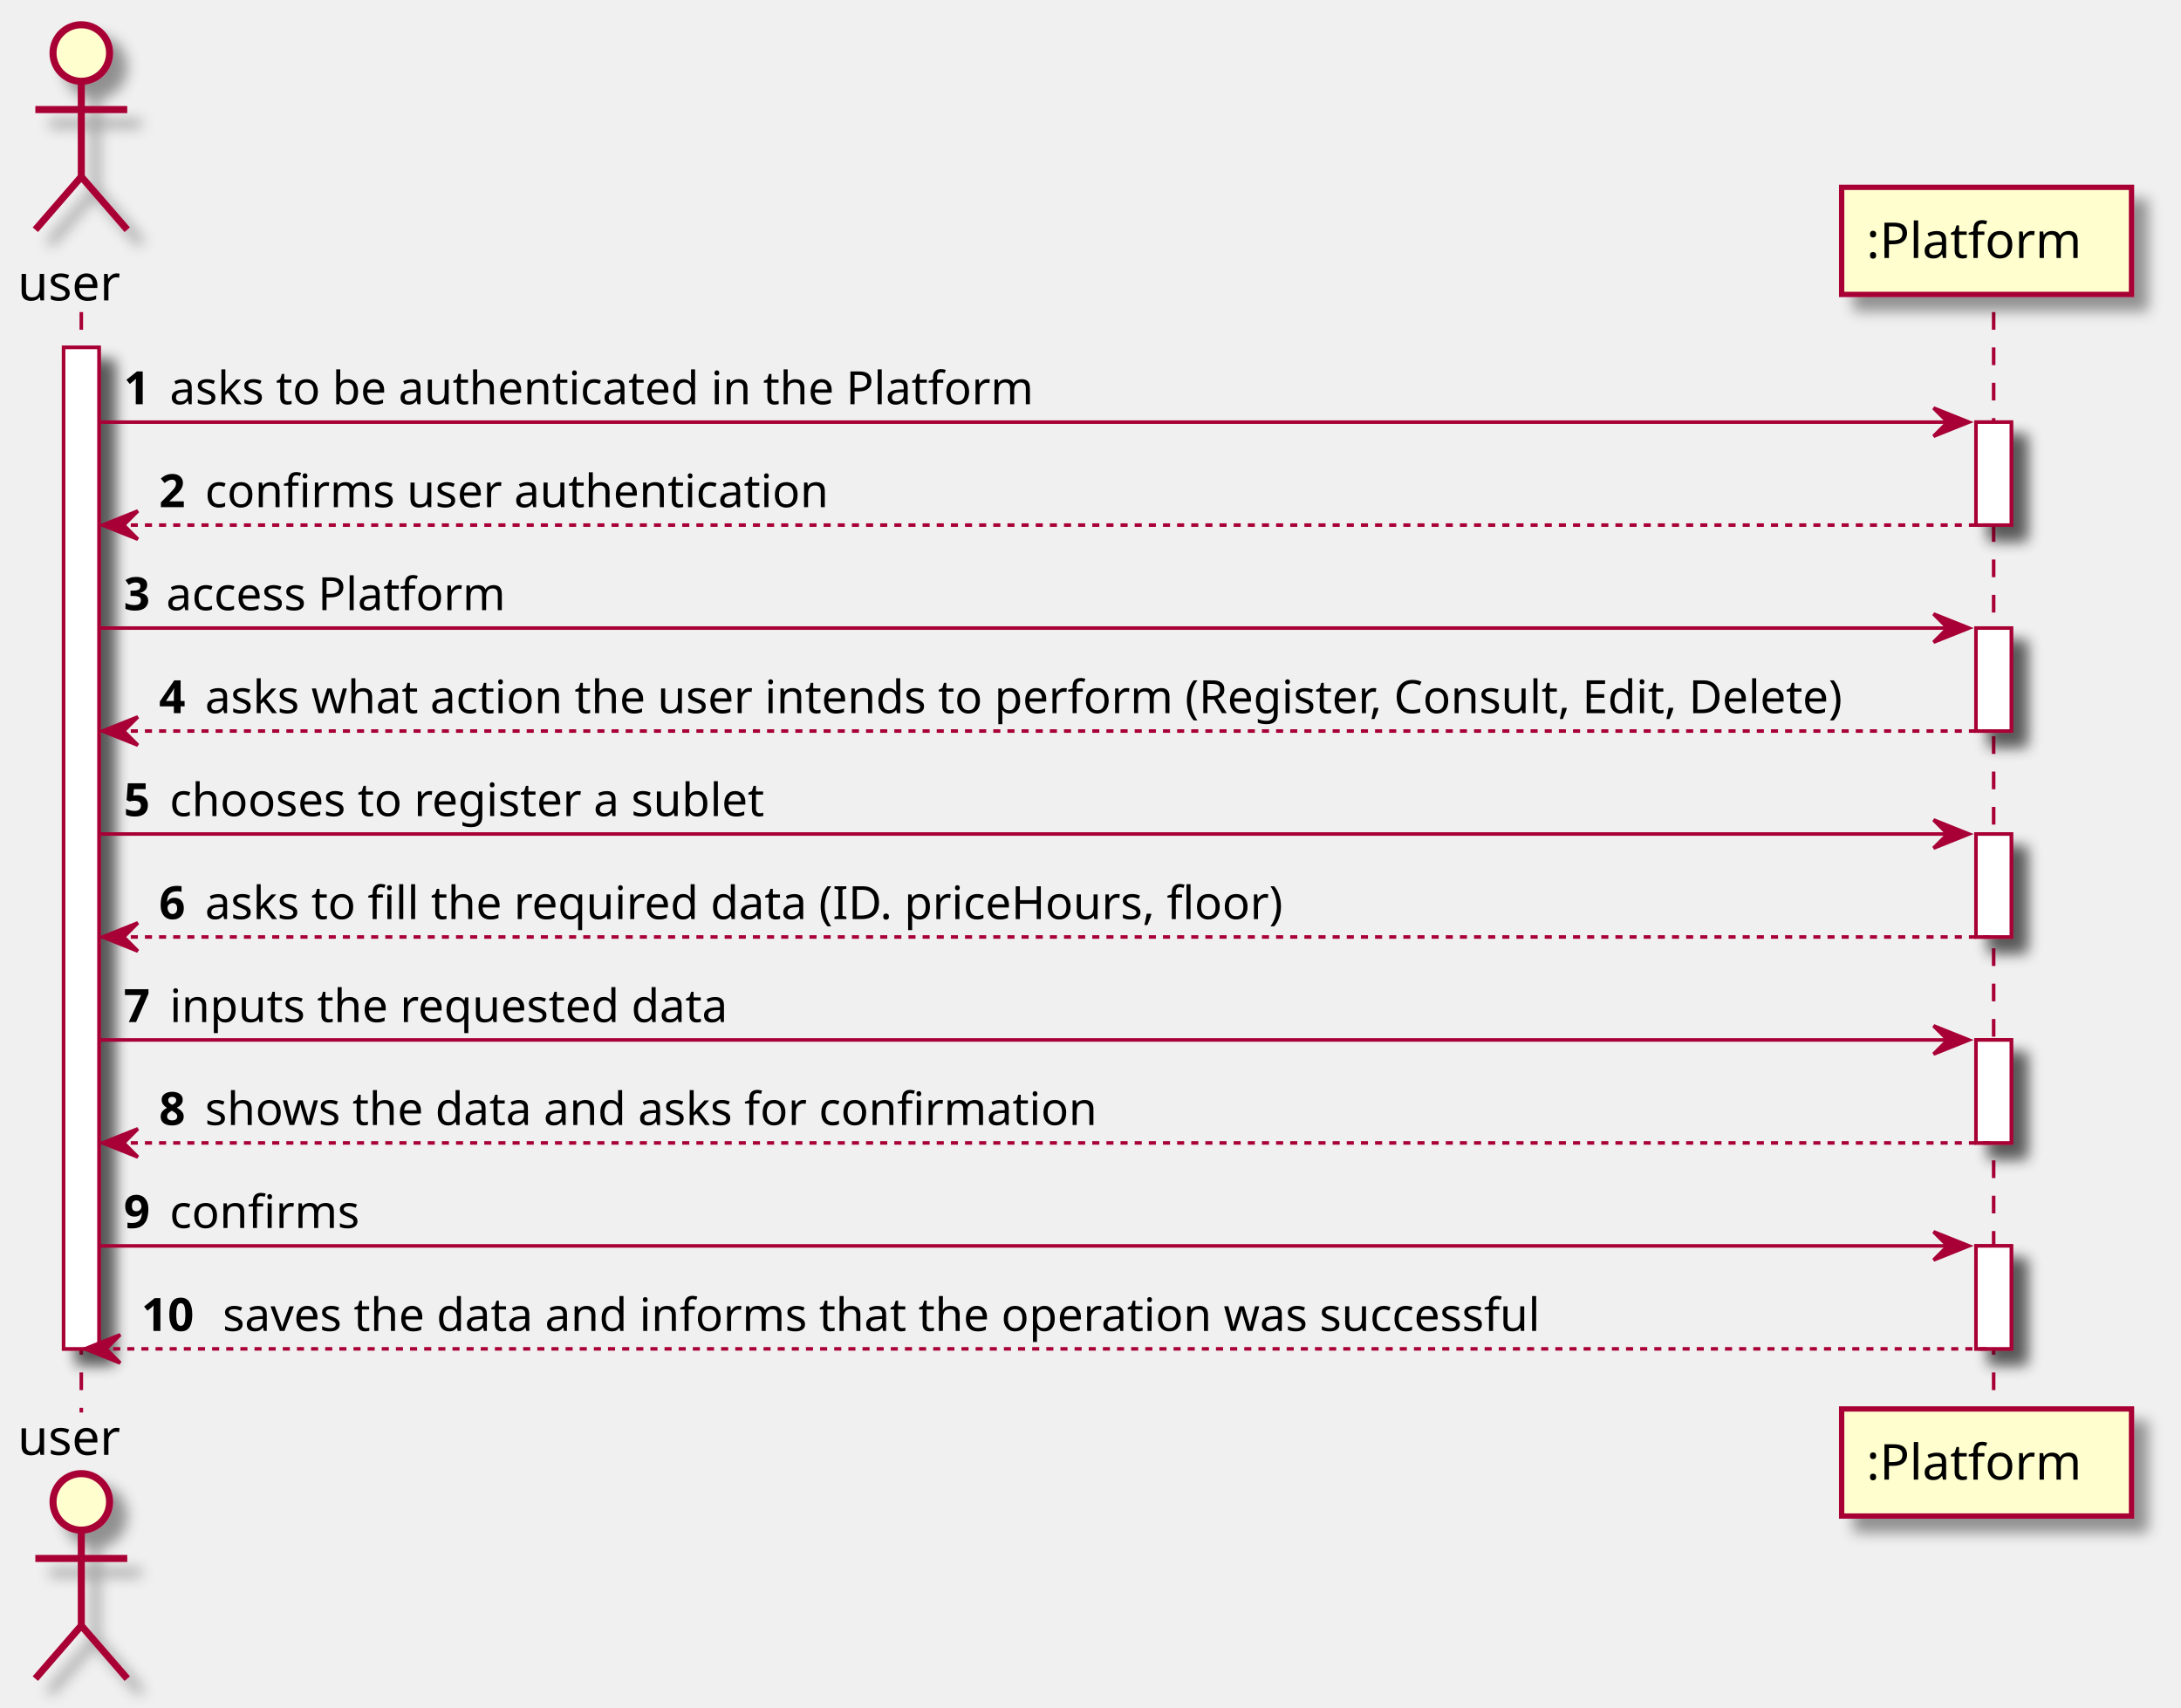
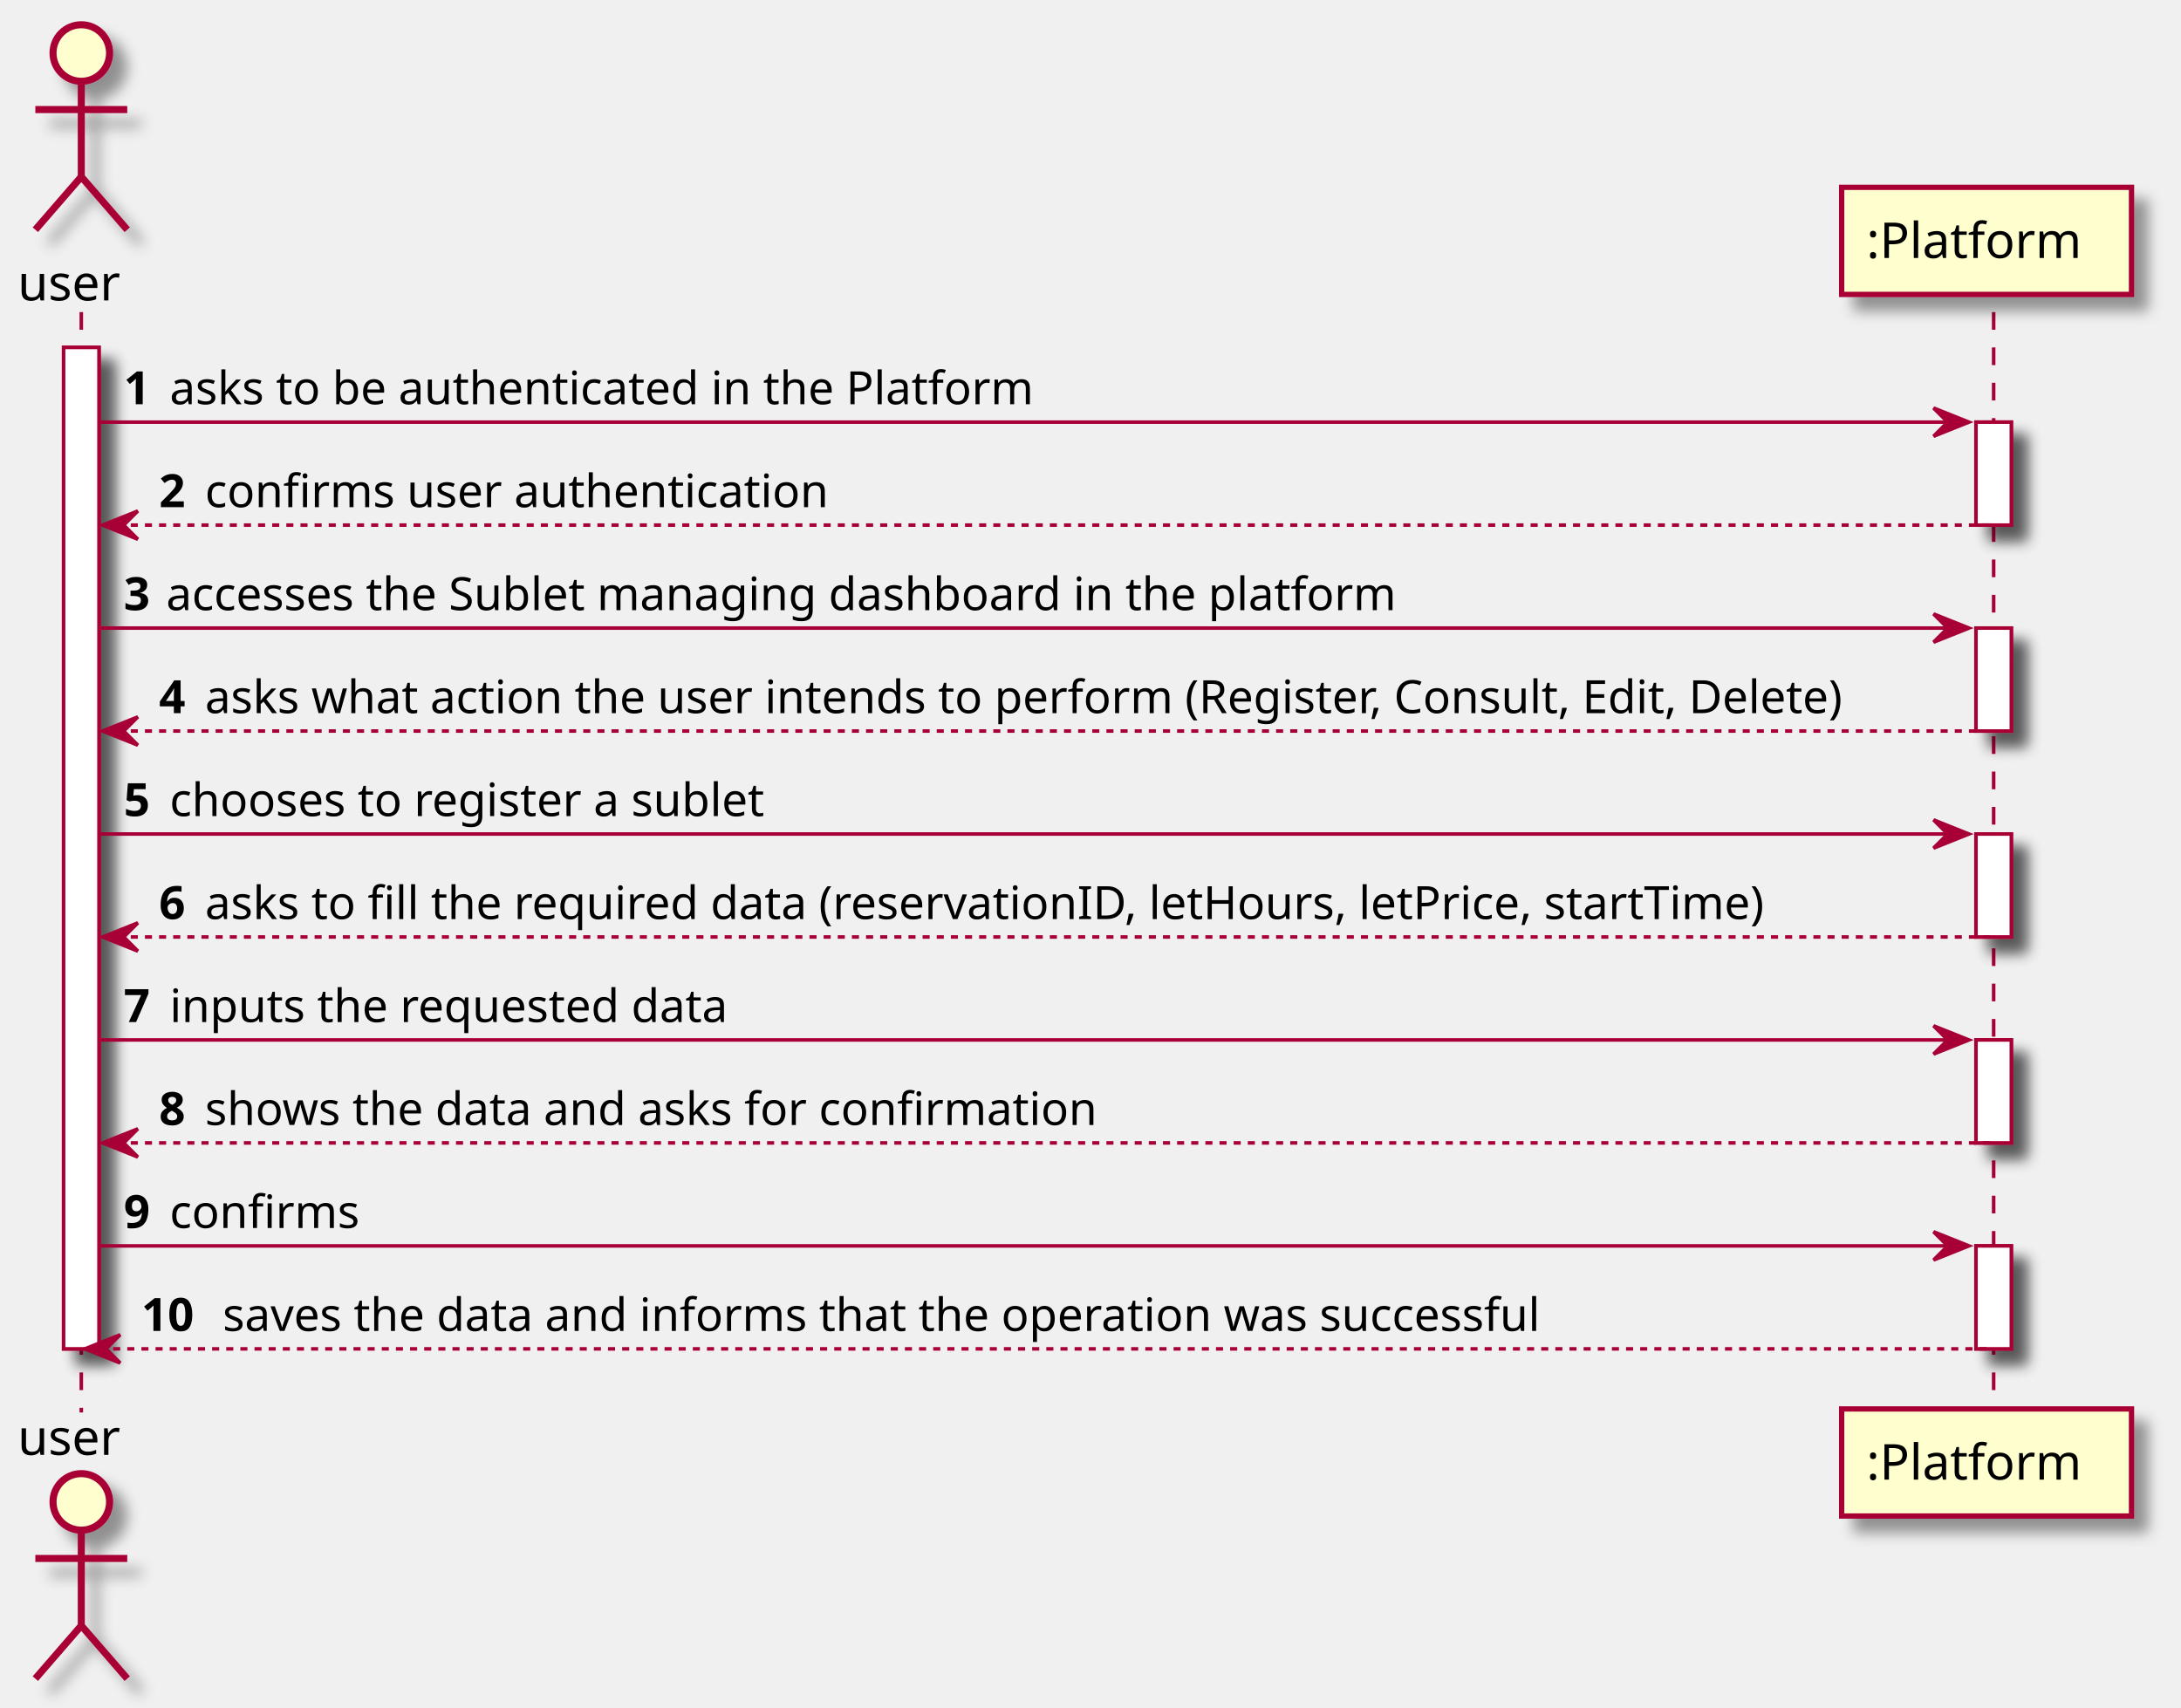
<svg xmlns="http://www.w3.org/2000/svg" contentScriptType="application/ecmascript" contentStyleType="text/css" height="483px" preserveAspectRatio="none" style="width:617px;height:483px;" version="1.1" viewBox="0 0 617 483" width="617px" zoomAndPan="magnify">
  <defs>
-     <filter height="300%" id="f1uozkw8zb9g1r" width="300%" x="-1" y="-1">
+     <filter height="300%" id="fjjgg4xnwivgc" width="300%" x="-1" y="-1">
      <feGaussianBlur result="blurOut" stdDeviation="2.0" />
      <feColorMatrix in="blurOut" result="blurOut2" type="matrix" values="0 0 0 0 0 0 0 0 0 0 0 0 0 0 0 0 0 0 .4 0" />
      <feOffset dx="4.0" dy="4.0" in="blurOut2" result="blurOut3" />
      <feBlend in="SourceGraphic" in2="blurOut3" mode="normal" />
    </filter>
  </defs>
  <g>
-     <rect fill="#FFFFFF" filter="url(#f1uozkw8zb9g1r)" height="283.328" style="stroke:#A80036;stroke-width:1.0;" width="10" x="18" y="98.297" />
-     <rect fill="#FFFFFF" filter="url(#f1uozkw8zb9g1r)" height="29.133" style="stroke:#A80036;stroke-width:1.0;" width="10" x="559" y="119.43" />
-     <rect fill="#FFFFFF" filter="url(#f1uozkw8zb9g1r)" height="29.133" style="stroke:#A80036;stroke-width:1.0;" width="10" x="559" y="177.695" />
-     <rect fill="#FFFFFF" filter="url(#f1uozkw8zb9g1r)" height="29.133" style="stroke:#A80036;stroke-width:1.0;" width="10" x="559" y="235.961" />
-     <rect fill="#FFFFFF" filter="url(#f1uozkw8zb9g1r)" height="29.133" style="stroke:#A80036;stroke-width:1.0;" width="10" x="559" y="294.227" />
-     <rect fill="#FFFFFF" filter="url(#f1uozkw8zb9g1r)" height="29.133" style="stroke:#A80036;stroke-width:1.0;" width="10" x="559" y="352.492" />
+     <rect fill="#FFFFFF" filter="url(#fjjgg4xnwivgc)" height="283.328" style="stroke:#A80036;stroke-width:1.0;" width="10" x="18" y="98.297" />
+     <rect fill="#FFFFFF" filter="url(#fjjgg4xnwivgc)" height="29.133" style="stroke:#A80036;stroke-width:1.0;" width="10" x="559" y="119.43" />
+     <rect fill="#FFFFFF" filter="url(#fjjgg4xnwivgc)" height="29.133" style="stroke:#A80036;stroke-width:1.0;" width="10" x="559" y="177.695" />
+     <rect fill="#FFFFFF" filter="url(#fjjgg4xnwivgc)" height="29.133" style="stroke:#A80036;stroke-width:1.0;" width="10" x="559" y="235.961" />
+     <rect fill="#FFFFFF" filter="url(#fjjgg4xnwivgc)" height="29.133" style="stroke:#A80036;stroke-width:1.0;" width="10" x="559" y="294.227" />
+     <rect fill="#FFFFFF" filter="url(#fjjgg4xnwivgc)" height="29.133" style="stroke:#A80036;stroke-width:1.0;" width="10" x="559" y="352.492" />
    <line style="stroke:#A80036;stroke-width:1.0;stroke-dasharray:5.0,5.0;" x1="23" x2="23" y1="88.297" y2="399.625" />
    <line style="stroke:#A80036;stroke-width:1.0;stroke-dasharray:5.0,5.0;" x1="564" x2="564" y1="88.297" y2="399.625" />
    <text fill="#000000" font-family="sans-serif" font-size="14" lengthAdjust="spacing" textLength="30" x="5" y="84.995">user</text>
-     <ellipse cx="23" cy="15" fill="#FEFECE" filter="url(#f1uozkw8zb9g1r)" rx="8" ry="8" style="stroke:#A80036;stroke-width:2.0;" />
-     <path d="M23,23 L23,50 M10,31 L36,31 M23,50 L10,65 M23,50 L36,65 " fill="none" filter="url(#f1uozkw8zb9g1r)" style="stroke:#A80036;stroke-width:2.0;" />
+     <ellipse cx="23" cy="15" fill="#FEFECE" filter="url(#fjjgg4xnwivgc)" rx="8" ry="8" style="stroke:#A80036;stroke-width:2.0;" />
+     <path d="M23,23 L23,50 M10,31 L36,31 M23,50 L10,65 M23,50 L36,65 " fill="none" filter="url(#fjjgg4xnwivgc)" style="stroke:#A80036;stroke-width:2.0;" />
    <text fill="#000000" font-family="sans-serif" font-size="14" lengthAdjust="spacing" textLength="30" x="5" y="411.62">user</text>
-     <ellipse cx="23" cy="424.922" fill="#FEFECE" filter="url(#f1uozkw8zb9g1r)" rx="8" ry="8" style="stroke:#A80036;stroke-width:2.0;" />
-     <path d="M23,432.922 L23,459.922 M10,440.922 L36,440.922 M23,459.922 L10,474.922 M23,459.922 L36,474.922 " fill="none" filter="url(#f1uozkw8zb9g1r)" style="stroke:#A80036;stroke-width:2.0;" />
-     <rect fill="#FEFECE" filter="url(#f1uozkw8zb9g1r)" height="30.297" style="stroke:#A80036;stroke-width:1.5;" width="82" x="521" y="53" />
+     <ellipse cx="23" cy="424.922" fill="#FEFECE" filter="url(#fjjgg4xnwivgc)" rx="8" ry="8" style="stroke:#A80036;stroke-width:2.0;" />
+     <path d="M23,432.922 L23,459.922 M10,440.922 L36,440.922 M23,459.922 L10,474.922 M23,459.922 L36,474.922 " fill="none" filter="url(#fjjgg4xnwivgc)" style="stroke:#A80036;stroke-width:2.0;" />
+     <rect fill="#FEFECE" filter="url(#fjjgg4xnwivgc)" height="30.297" style="stroke:#A80036;stroke-width:1.5;" width="82" x="521" y="53" />
    <text fill="#000000" font-family="sans-serif" font-size="14" lengthAdjust="spacing" textLength="68" x="528" y="72.995">:Platform</text>
-     <rect fill="#FEFECE" filter="url(#f1uozkw8zb9g1r)" height="30.297" style="stroke:#A80036;stroke-width:1.5;" width="82" x="521" y="398.625" />
+     <rect fill="#FEFECE" filter="url(#fjjgg4xnwivgc)" height="30.297" style="stroke:#A80036;stroke-width:1.5;" width="82" x="521" y="398.625" />
    <text fill="#000000" font-family="sans-serif" font-size="14" lengthAdjust="spacing" textLength="68" x="528" y="418.62">:Platform</text>
-     <rect fill="#FFFFFF" filter="url(#f1uozkw8zb9g1r)" height="283.328" style="stroke:#A80036;stroke-width:1.0;" width="10" x="18" y="98.297" />
-     <rect fill="#FFFFFF" filter="url(#f1uozkw8zb9g1r)" height="29.133" style="stroke:#A80036;stroke-width:1.0;" width="10" x="559" y="119.43" />
-     <rect fill="#FFFFFF" filter="url(#f1uozkw8zb9g1r)" height="29.133" style="stroke:#A80036;stroke-width:1.0;" width="10" x="559" y="177.695" />
-     <rect fill="#FFFFFF" filter="url(#f1uozkw8zb9g1r)" height="29.133" style="stroke:#A80036;stroke-width:1.0;" width="10" x="559" y="235.961" />
-     <rect fill="#FFFFFF" filter="url(#f1uozkw8zb9g1r)" height="29.133" style="stroke:#A80036;stroke-width:1.0;" width="10" x="559" y="294.227" />
-     <rect fill="#FFFFFF" filter="url(#f1uozkw8zb9g1r)" height="29.133" style="stroke:#A80036;stroke-width:1.0;" width="10" x="559" y="352.492" />
+     <rect fill="#FFFFFF" filter="url(#fjjgg4xnwivgc)" height="283.328" style="stroke:#A80036;stroke-width:1.0;" width="10" x="18" y="98.297" />
+     <rect fill="#FFFFFF" filter="url(#fjjgg4xnwivgc)" height="29.133" style="stroke:#A80036;stroke-width:1.0;" width="10" x="559" y="119.43" />
+     <rect fill="#FFFFFF" filter="url(#fjjgg4xnwivgc)" height="29.133" style="stroke:#A80036;stroke-width:1.0;" width="10" x="559" y="177.695" />
+     <rect fill="#FFFFFF" filter="url(#fjjgg4xnwivgc)" height="29.133" style="stroke:#A80036;stroke-width:1.0;" width="10" x="559" y="235.961" />
+     <rect fill="#FFFFFF" filter="url(#fjjgg4xnwivgc)" height="29.133" style="stroke:#A80036;stroke-width:1.0;" width="10" x="559" y="294.227" />
+     <rect fill="#FFFFFF" filter="url(#fjjgg4xnwivgc)" height="29.133" style="stroke:#A80036;stroke-width:1.0;" width="10" x="559" y="352.492" />
    <polygon fill="#A80036" points="547,115.43,557,119.43,547,123.43,551,119.43" style="stroke:#A80036;stroke-width:1.0;" />
    <line style="stroke:#A80036;stroke-width:1.0;" x1="28" x2="553" y1="119.43" y2="119.43" />
    <text fill="#000000" font-family="sans-serif" font-size="13" font-weight="bold" lengthAdjust="spacing" textLength="9" x="35" y="114.364">1</text>
    <text fill="#000000" font-family="sans-serif" font-size="13" lengthAdjust="spacing" textLength="258" x="48" y="114.364">asks to be authenticated in the Platform</text>
    <polygon fill="#A80036" points="39,144.562,29,148.562,39,152.562,35,148.562" style="stroke:#A80036;stroke-width:1.0;" />
    <line style="stroke:#A80036;stroke-width:1.0;stroke-dasharray:2.0,2.0;" x1="33" x2="563" y1="148.562" y2="148.562" />
    <text fill="#000000" font-family="sans-serif" font-size="13" font-weight="bold" lengthAdjust="spacing" textLength="9" x="45" y="143.497">2</text>
    <text fill="#000000" font-family="sans-serif" font-size="13" lengthAdjust="spacing" textLength="184" x="58" y="143.497">confirms user authentication</text>
    <polygon fill="#A80036" points="547,173.695,557,177.695,547,181.695,551,177.695" style="stroke:#A80036;stroke-width:1.0;" />
    <line style="stroke:#A80036;stroke-width:1.0;" x1="28" x2="553" y1="177.695" y2="177.695" />
    <text fill="#000000" font-family="sans-serif" font-size="13" font-weight="bold" lengthAdjust="spacing" textLength="8" x="35" y="172.629">3</text>
-     <text fill="#000000" font-family="sans-serif" font-size="13" lengthAdjust="spacing" textLength="103" x="47" y="172.629">access Platform</text>
+     <text fill="#000000" font-family="sans-serif" font-size="13" lengthAdjust="spacing" textLength="367" x="47" y="172.629">accesses the Sublet managing dashboard in the platform</text>
    <polygon fill="#A80036" points="39,202.828,29,206.828,39,210.828,35,206.828" style="stroke:#A80036;stroke-width:1.0;" />
    <line style="stroke:#A80036;stroke-width:1.0;stroke-dasharray:2.0,2.0;" x1="33" x2="563" y1="206.828" y2="206.828" />
    <text fill="#000000" font-family="sans-serif" font-size="13" font-weight="bold" lengthAdjust="spacing" textLength="9" x="45" y="201.762">4</text>
    <text fill="#000000" font-family="sans-serif" font-size="13" lengthAdjust="spacing" textLength="494" x="58" y="201.762">asks what action the user intends to perform (Register, Consult, Edit, Delete)</text>
    <polygon fill="#A80036" points="547,231.961,557,235.961,547,239.961,551,235.961" style="stroke:#A80036;stroke-width:1.0;" />
    <line style="stroke:#A80036;stroke-width:1.0;" x1="28" x2="553" y1="235.961" y2="235.961" />
    <text fill="#000000" font-family="sans-serif" font-size="13" font-weight="bold" lengthAdjust="spacing" textLength="9" x="35" y="230.895">5</text>
    <text fill="#000000" font-family="sans-serif" font-size="13" lengthAdjust="spacing" textLength="178" x="48" y="230.895">chooses to register a sublet</text>
    <polygon fill="#A80036" points="39,261.094,29,265.094,39,269.094,35,265.094" style="stroke:#A80036;stroke-width:1.0;" />
    <line style="stroke:#A80036;stroke-width:1.0;stroke-dasharray:2.0,2.0;" x1="33" x2="563" y1="265.094" y2="265.094" />
    <text fill="#000000" font-family="sans-serif" font-size="13" font-weight="bold" lengthAdjust="spacing" textLength="9" x="45" y="260.028">6</text>
-     <text fill="#000000" font-family="sans-serif" font-size="13" lengthAdjust="spacing" textLength="319" x="58" y="260.028">asks to fill the required data (ID. priceHours, floor)</text>
+     <text fill="#000000" font-family="sans-serif" font-size="13" lengthAdjust="spacing" textLength="465" x="58" y="260.028">asks to fill the required data (reservationID, letHours, letPrice, startTime)</text>
    <polygon fill="#A80036" points="547,290.227,557,294.227,547,298.227,551,294.227" style="stroke:#A80036;stroke-width:1.0;" />
    <line style="stroke:#A80036;stroke-width:1.0;" x1="28" x2="553" y1="294.227" y2="294.227" />
    <text fill="#000000" font-family="sans-serif" font-size="13" font-weight="bold" lengthAdjust="spacing" textLength="9" x="35" y="289.161">7</text>
    <text fill="#000000" font-family="sans-serif" font-size="13" lengthAdjust="spacing" textLength="166" x="48" y="289.161">inputs the requested data</text>
    <polygon fill="#A80036" points="39,319.359,29,323.359,39,327.359,35,323.359" style="stroke:#A80036;stroke-width:1.0;" />
    <line style="stroke:#A80036;stroke-width:1.0;stroke-dasharray:2.0,2.0;" x1="33" x2="563" y1="323.359" y2="323.359" />
    <text fill="#000000" font-family="sans-serif" font-size="13" font-weight="bold" lengthAdjust="spacing" textLength="9" x="45" y="318.293">8</text>
    <text fill="#000000" font-family="sans-serif" font-size="13" lengthAdjust="spacing" textLength="267" x="58" y="318.293">shows the data and asks for confirmation</text>
    <polygon fill="#A80036" points="547,348.492,557,352.492,547,356.492,551,352.492" style="stroke:#A80036;stroke-width:1.0;" />
    <line style="stroke:#A80036;stroke-width:1.0;" x1="28" x2="553" y1="352.492" y2="352.492" />
    <text fill="#000000" font-family="sans-serif" font-size="13" font-weight="bold" lengthAdjust="spacing" textLength="9" x="35" y="347.426">9</text>
    <text fill="#000000" font-family="sans-serif" font-size="13" lengthAdjust="spacing" textLength="56" x="48" y="347.426">confirms</text>
    <polygon fill="#A80036" points="34,377.625,24,381.625,34,385.625,30,381.625" style="stroke:#A80036;stroke-width:1.0;" />
    <line style="stroke:#A80036;stroke-width:1.0;stroke-dasharray:2.0,2.0;" x1="28" x2="563" y1="381.625" y2="381.625" />
    <text fill="#000000" font-family="sans-serif" font-size="13" font-weight="bold" lengthAdjust="spacing" textLength="19" x="40" y="376.559">10</text>
    <text fill="#000000" font-family="sans-serif" font-size="13" lengthAdjust="spacing" textLength="398" x="63" y="376.559">saves the data and informs that the operation was successful</text>
  </g>
</svg>
